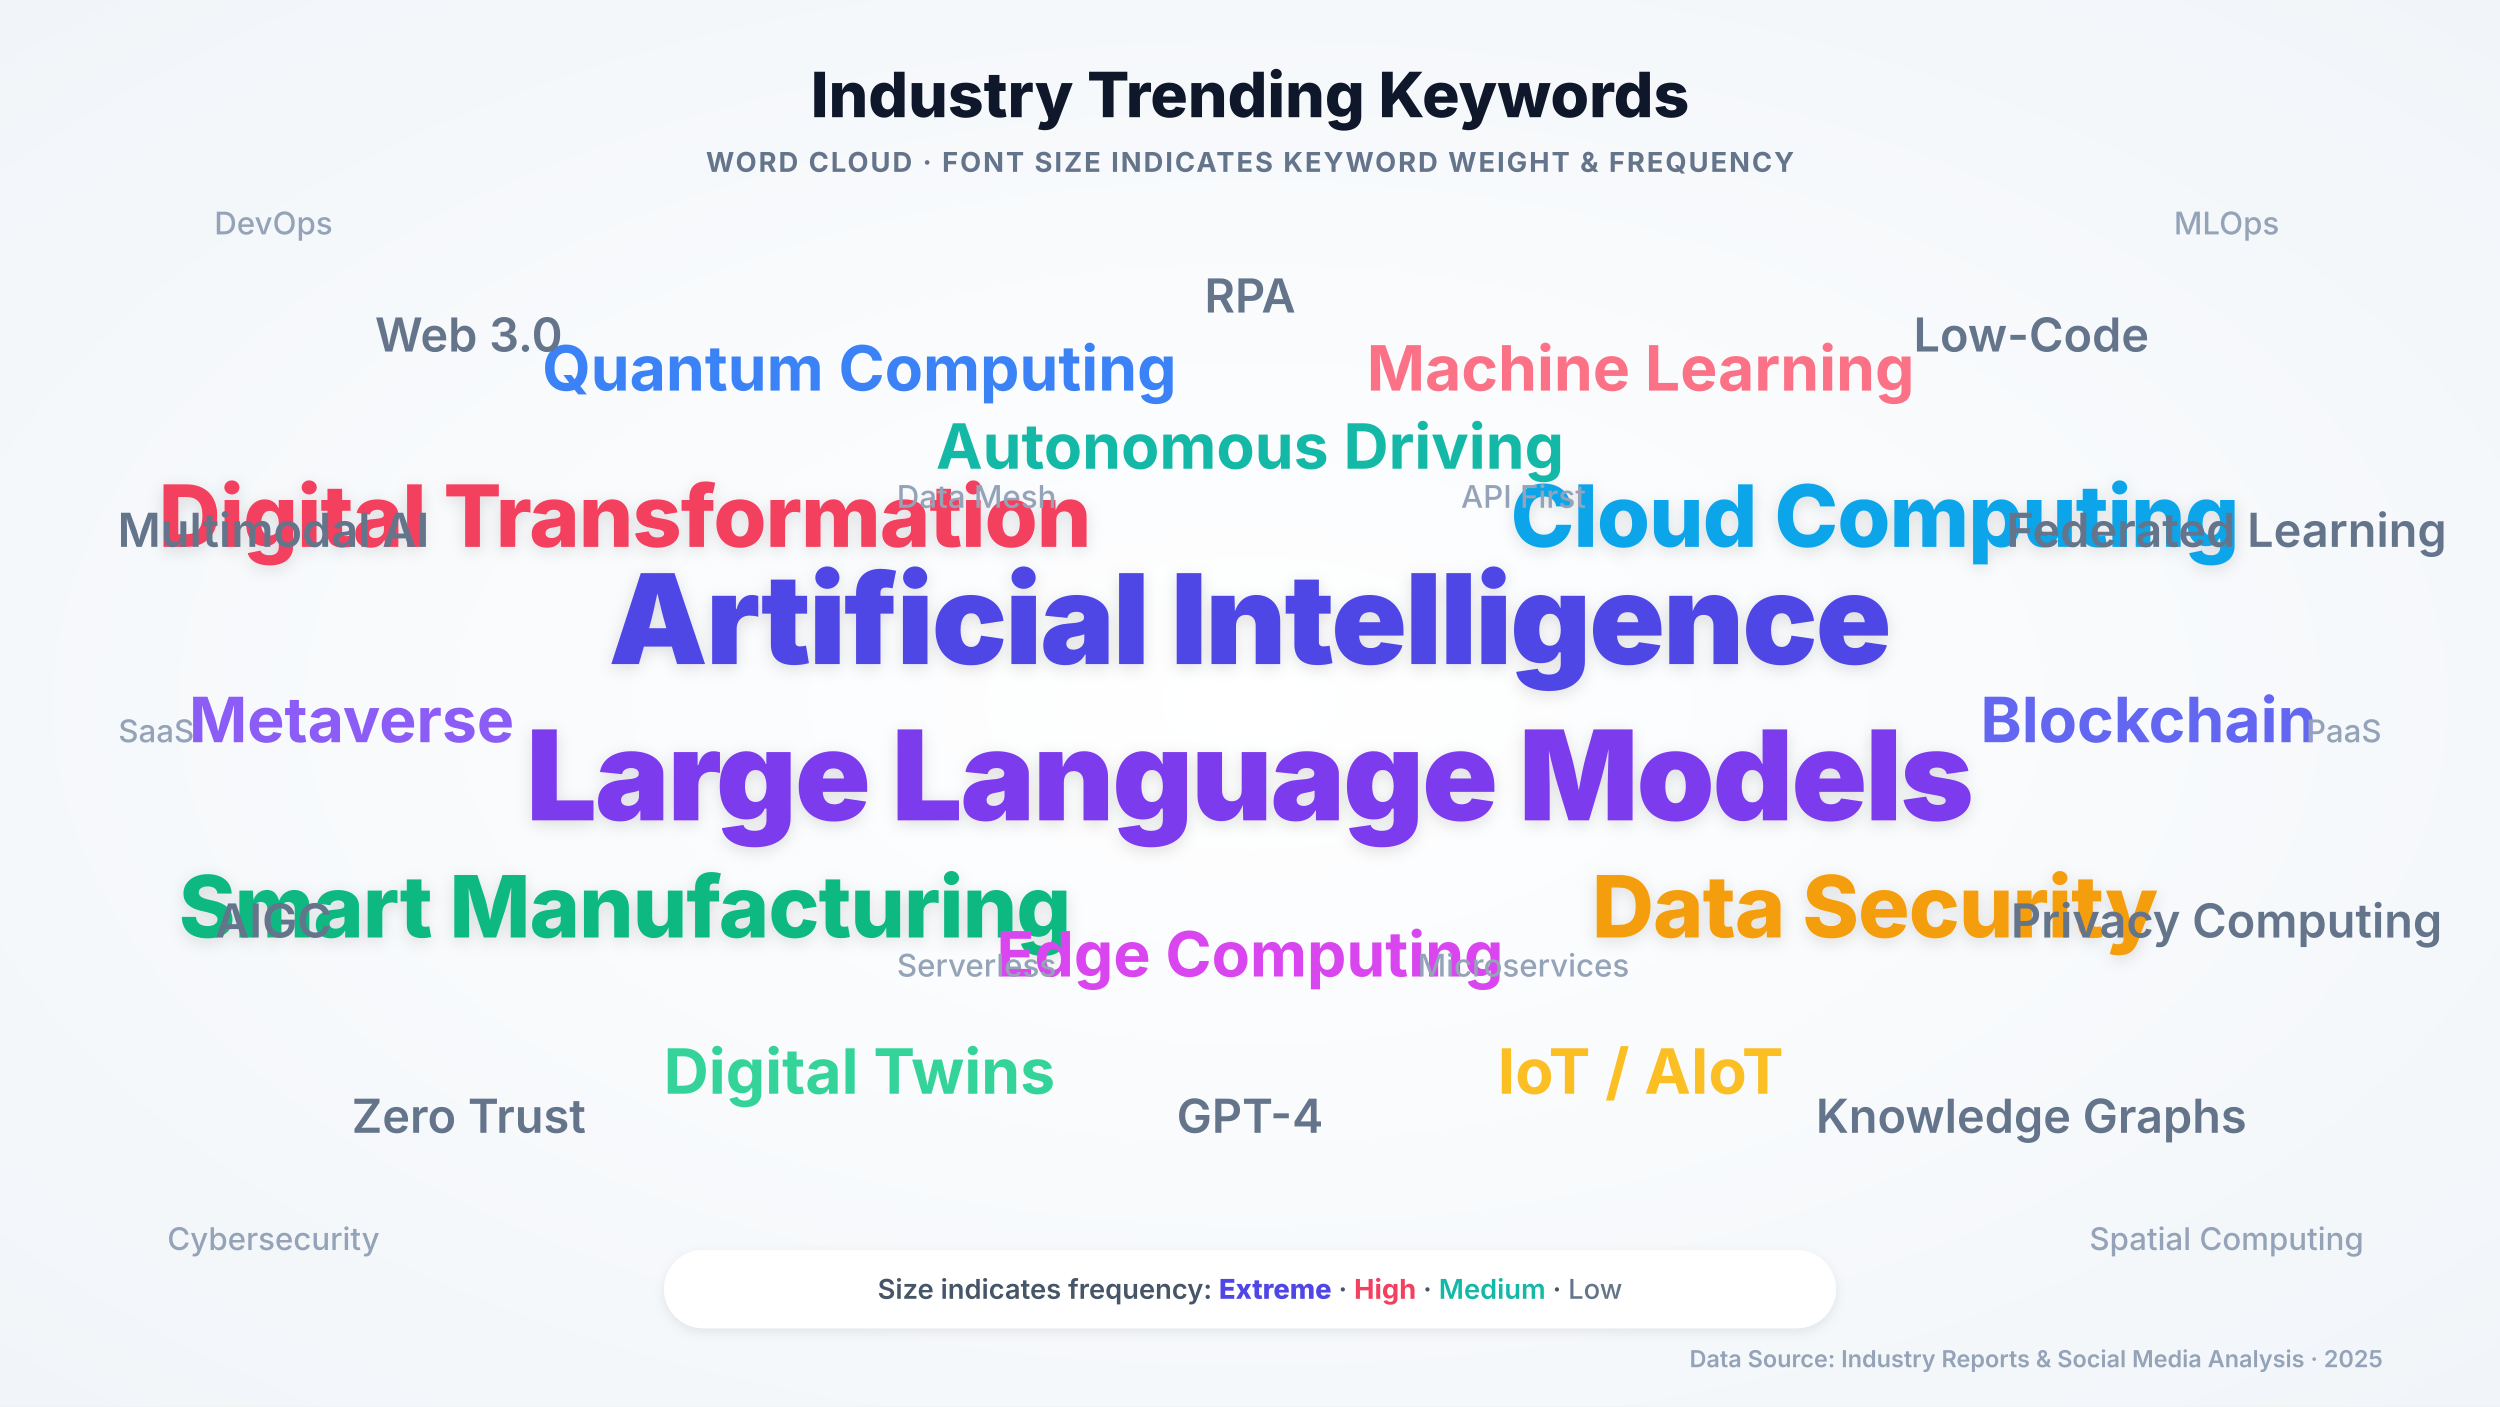
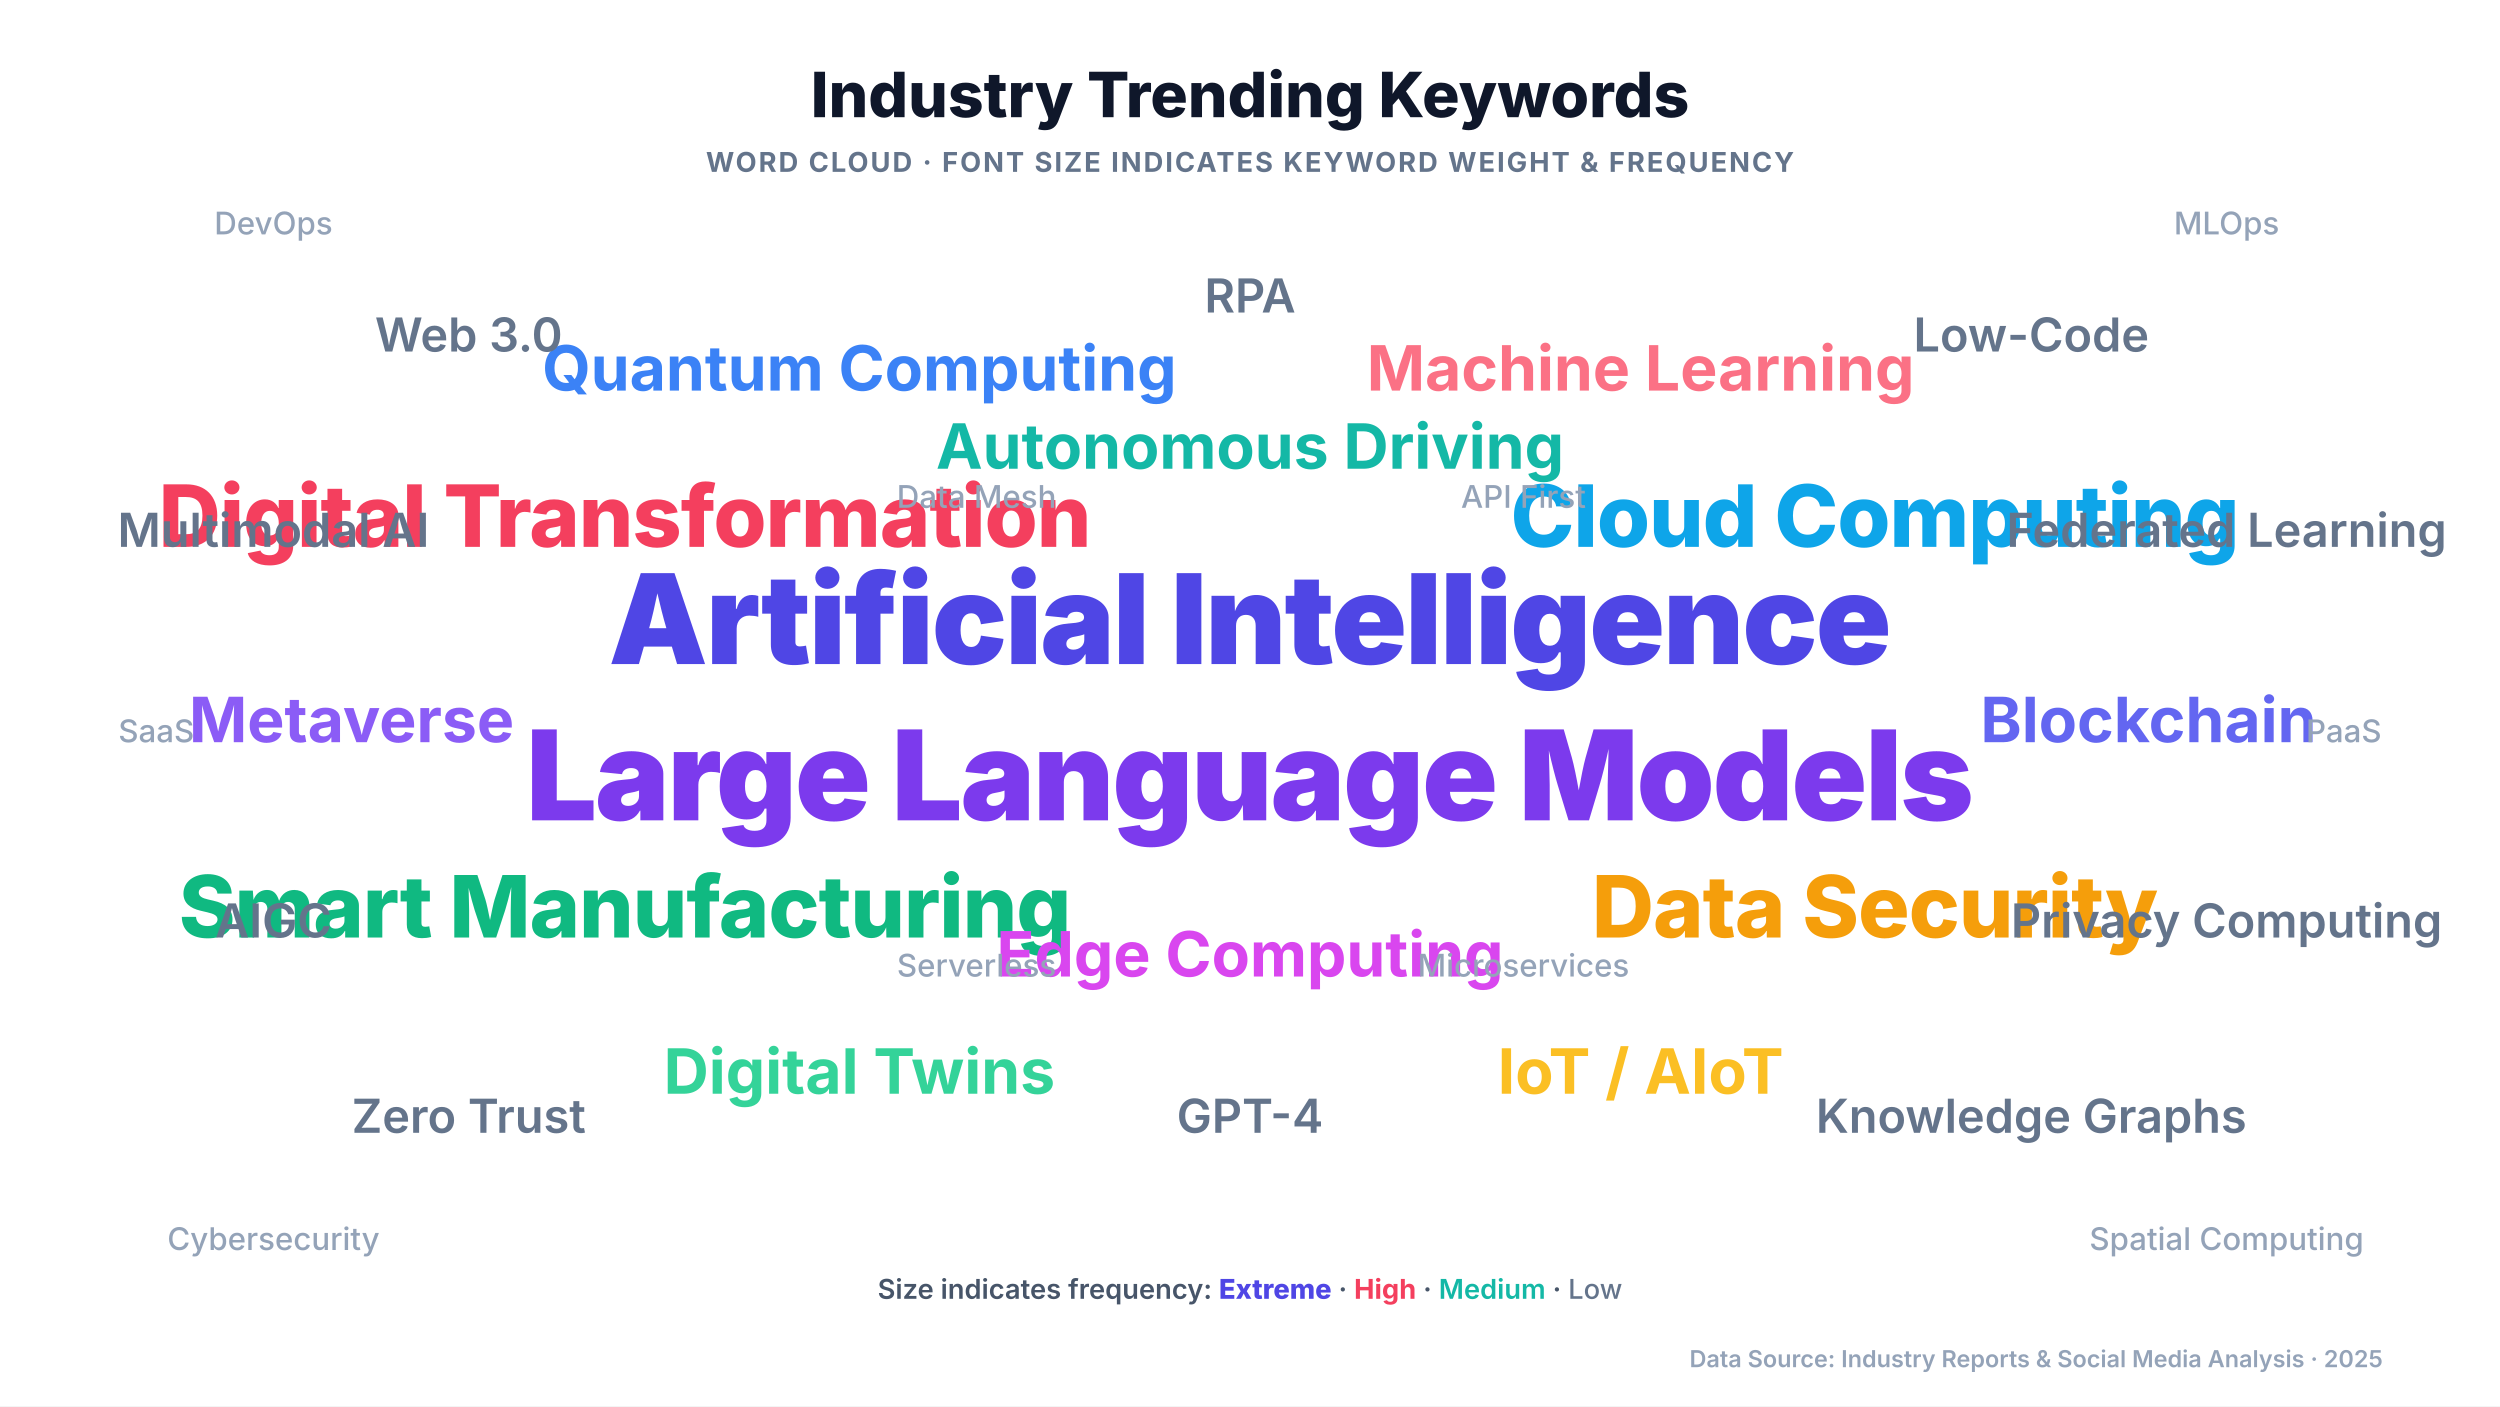
- <svg xmlns="http://www.w3.org/2000/svg" viewBox="0 0 1280 720" width="1280" height="720">
-   <defs>
-     <radialGradient id="bgGrad" cx="50%" cy="50%" r="70%">
-       <stop offset="0%" stop-color="#FFFFFF" />
-       <stop offset="100%" stop-color="#F1F5F9" />
-     </radialGradient>
-     <filter id="textGlow" x="-20%" y="-20%" width="140%" height="140%">
-       <feGaussianBlur in="SourceAlpha" stdDeviation="4" />
-       <feOffset dx="0" dy="2" />
-       <feComponentTransfer>
-         <feFuncA type="linear" slope="0.12" />
-       </feComponentTransfer>
-       <feMerge>
-         <feMergeNode />
-         <feMergeNode in="SourceGraphic" />
-       </feMerge>
-     </filter>
-     <filter id="pillShadow" x="-10%" y="-20%" width="120%" height="140%">
-       <feGaussianBlur in="SourceAlpha" stdDeviation="3" />
-       <feOffset dx="0" dy="2" />
-       <feComponentTransfer>
-         <feFuncA type="linear" slope="0.08" />
-       </feComponentTransfer>
-       <feMerge>
-         <feMergeNode />
-         <feMergeNode in="SourceGraphic" />
-       </feMerge>
-     </filter>
-   </defs>
-   <rect width="1280" height="720" fill="url(#bgGrad)" />
-   <text x="640" y="60" text-anchor="middle" font-family="-apple-system, BlinkMacSystemFont, 'Segoe UI', sans-serif" font-size="32" font-weight="800" fill="#0F172A">Industry Trending Keywords</text>
-   <text x="640" y="88" text-anchor="middle" font-family="-apple-system, BlinkMacSystemFont, 'Segoe UI', sans-serif" font-size="14" font-weight="700" fill="#64748B" letter-spacing="1">WORD CLOUD · FONT SIZE INDICATES KEYWORD WEIGHT &amp; FREQUENCY</text>
-   <g font-family="-apple-system, BlinkMacSystemFont, 'Segoe UI', sans-serif" text-anchor="middle">
-     <g font-weight="900" font-size="64" letter-spacing="-1" filter="url(#textGlow)">
+ <svg xmlns="http://www.w3.org/2000/svg" viewBox="0 0 1280 720" width="1280" height="720" font-family="-apple-system, BlinkMacSystemFont, 'Segoe UI', sans-serif" font-size="12">
+   <rect width="1280" height="720" fill="#FFFFFF" />
+   <g id="header">
+     <text x="640" y="60" text-anchor="middle" font-size="32" font-weight="800" fill="#0F172A">Industry Trending Keywords</text>
+     <text x="640" y="88" text-anchor="middle" font-size="14" font-weight="700" fill="#64748B" letter-spacing="1">WORD CLOUD · FONT SIZE INDICATES KEYWORD WEIGHT &amp; FREQUENCY</text>
+   </g>
+   <g id="word-cloud-body" text-anchor="middle">
+     <g font-weight="900" font-size="64" letter-spacing="-1">
      <text x="640" y="340" fill="#4F46E5">Artificial Intelligence</text>
      <text x="640" y="420" fill="#7C3AED">Large Language Models</text>
    </g>
-     <g font-weight="800" font-size="44" letter-spacing="-0.5" filter="url(#textGlow)">
+     <g font-weight="800" font-size="44" letter-spacing="-0.5">
      <text x="320" y="280" fill="#F43F5E">Digital Transformation</text>
      <text x="960" y="280" fill="#0EA5E9">Cloud Computing</text>
      <text x="320" y="480" fill="#10B981">Smart Manufacturing</text>
      <text x="960" y="480" fill="#F59E0B">Data Security</text>
    </g>
    <g font-weight="700" font-size="32">
      <text x="640" y="240" fill="#14B8A6">Autonomous Driving</text>
      <text x="640" y="500" fill="#D946EF">Edge Computing</text>
      <text x="180" y="380" fill="#8B5CF6">Metaverse</text>
      <text x="1100" y="380" fill="#6366F1">Blockchain</text>
      <text x="440" y="200" fill="#3B82F6">Quantum Computing</text>
      <text x="840" y="200" fill="#FB7185">Machine Learning</text>
      <text x="440" y="560" fill="#34D399">Digital Twins</text>
      <text x="840" y="560" fill="#FBBF24">IoT / AIoT</text>
    </g>
    <g font-weight="600" font-size="24" fill="#64748B">
      <text x="240" y="180">Web 3.0</text>
      <text x="1040" y="180">Low-Code</text>
      <text x="240" y="580">Zero Trust</text>
      <text x="1040" y="580">Knowledge Graphs</text>
      <text x="140" y="280">Multimodal AI</text>
      <text x="1140" y="280">Federated Learning</text>
      <text x="140" y="480">AIGC</text>
      <text x="1140" y="480">Privacy Computing</text>
      <text x="640" y="160">RPA</text>
      <text x="640" y="580">GPT-4</text>
    </g>
    <g font-weight="500" font-size="16" fill="#94A3B8">
      <text x="140" y="120">DevOps</text>
      <text x="1140" y="120">MLOps</text>
      <text x="140" y="640">Cybersecurity</text>
      <text x="1140" y="640">Spatial Computing</text>
      <text x="500" y="260">Data Mesh</text>
      <text x="780" y="260">API First</text>
      <text x="500" y="500">Serverless</text>
      <text x="780" y="500">Microservices</text>
      <text x="80" y="380">SaaS</text>
      <text x="1200" y="380">PaaS</text>
    </g>
  </g>
-   <g filter="url(#pillShadow)">
+   <g id="frequency-legend">
    <rect x="340" y="640" width="600" height="40" rx="20" fill="#FFFFFF" />
+     <text x="640" y="665" font-size="14" font-weight="600" fill="#475569" text-anchor="middle">
+             Size indicates frequency:
+             <tspan fill="#4F46E5" font-weight="800"> Extreme</tspan> ·
+             <tspan fill="#F43F5E" font-weight="700"> High</tspan> ·
+             <tspan fill="#14B8A6" font-weight="600"> Medium</tspan> ·
+             <tspan fill="#64748B" font-weight="500"> Low</tspan>
+     </text>
  </g>
-   <text x="640" y="665" font-family="-apple-system, BlinkMacSystemFont, 'Segoe UI', sans-serif" font-size="14" font-weight="600" fill="#475569" text-anchor="middle">
-         Size indicates frequency: 
-         <tspan fill="#4F46E5" font-weight="800"> Extreme</tspan> · 
-         <tspan fill="#F43F5E" font-weight="700"> High</tspan> · 
-         <tspan fill="#14B8A6" font-weight="600"> Medium</tspan> · 
-         <tspan fill="#64748B" font-weight="500"> Low</tspan>
-   </text>
-   <text x="1220" y="700" text-anchor="end" font-family="-apple-system, BlinkMacSystemFont, 'Segoe UI', sans-serif" font-size="12" font-weight="600" fill="#94A3B8">Data Source: Industry Reports &amp; Social Media Analysis · 2025</text>
+   <g id="source">
+     <text x="1220" y="700" text-anchor="end" font-weight="600" fill="#94A3B8">Data Source: Industry Reports &amp; Social Media Analysis · 2025</text>
+   </g>
</svg>
